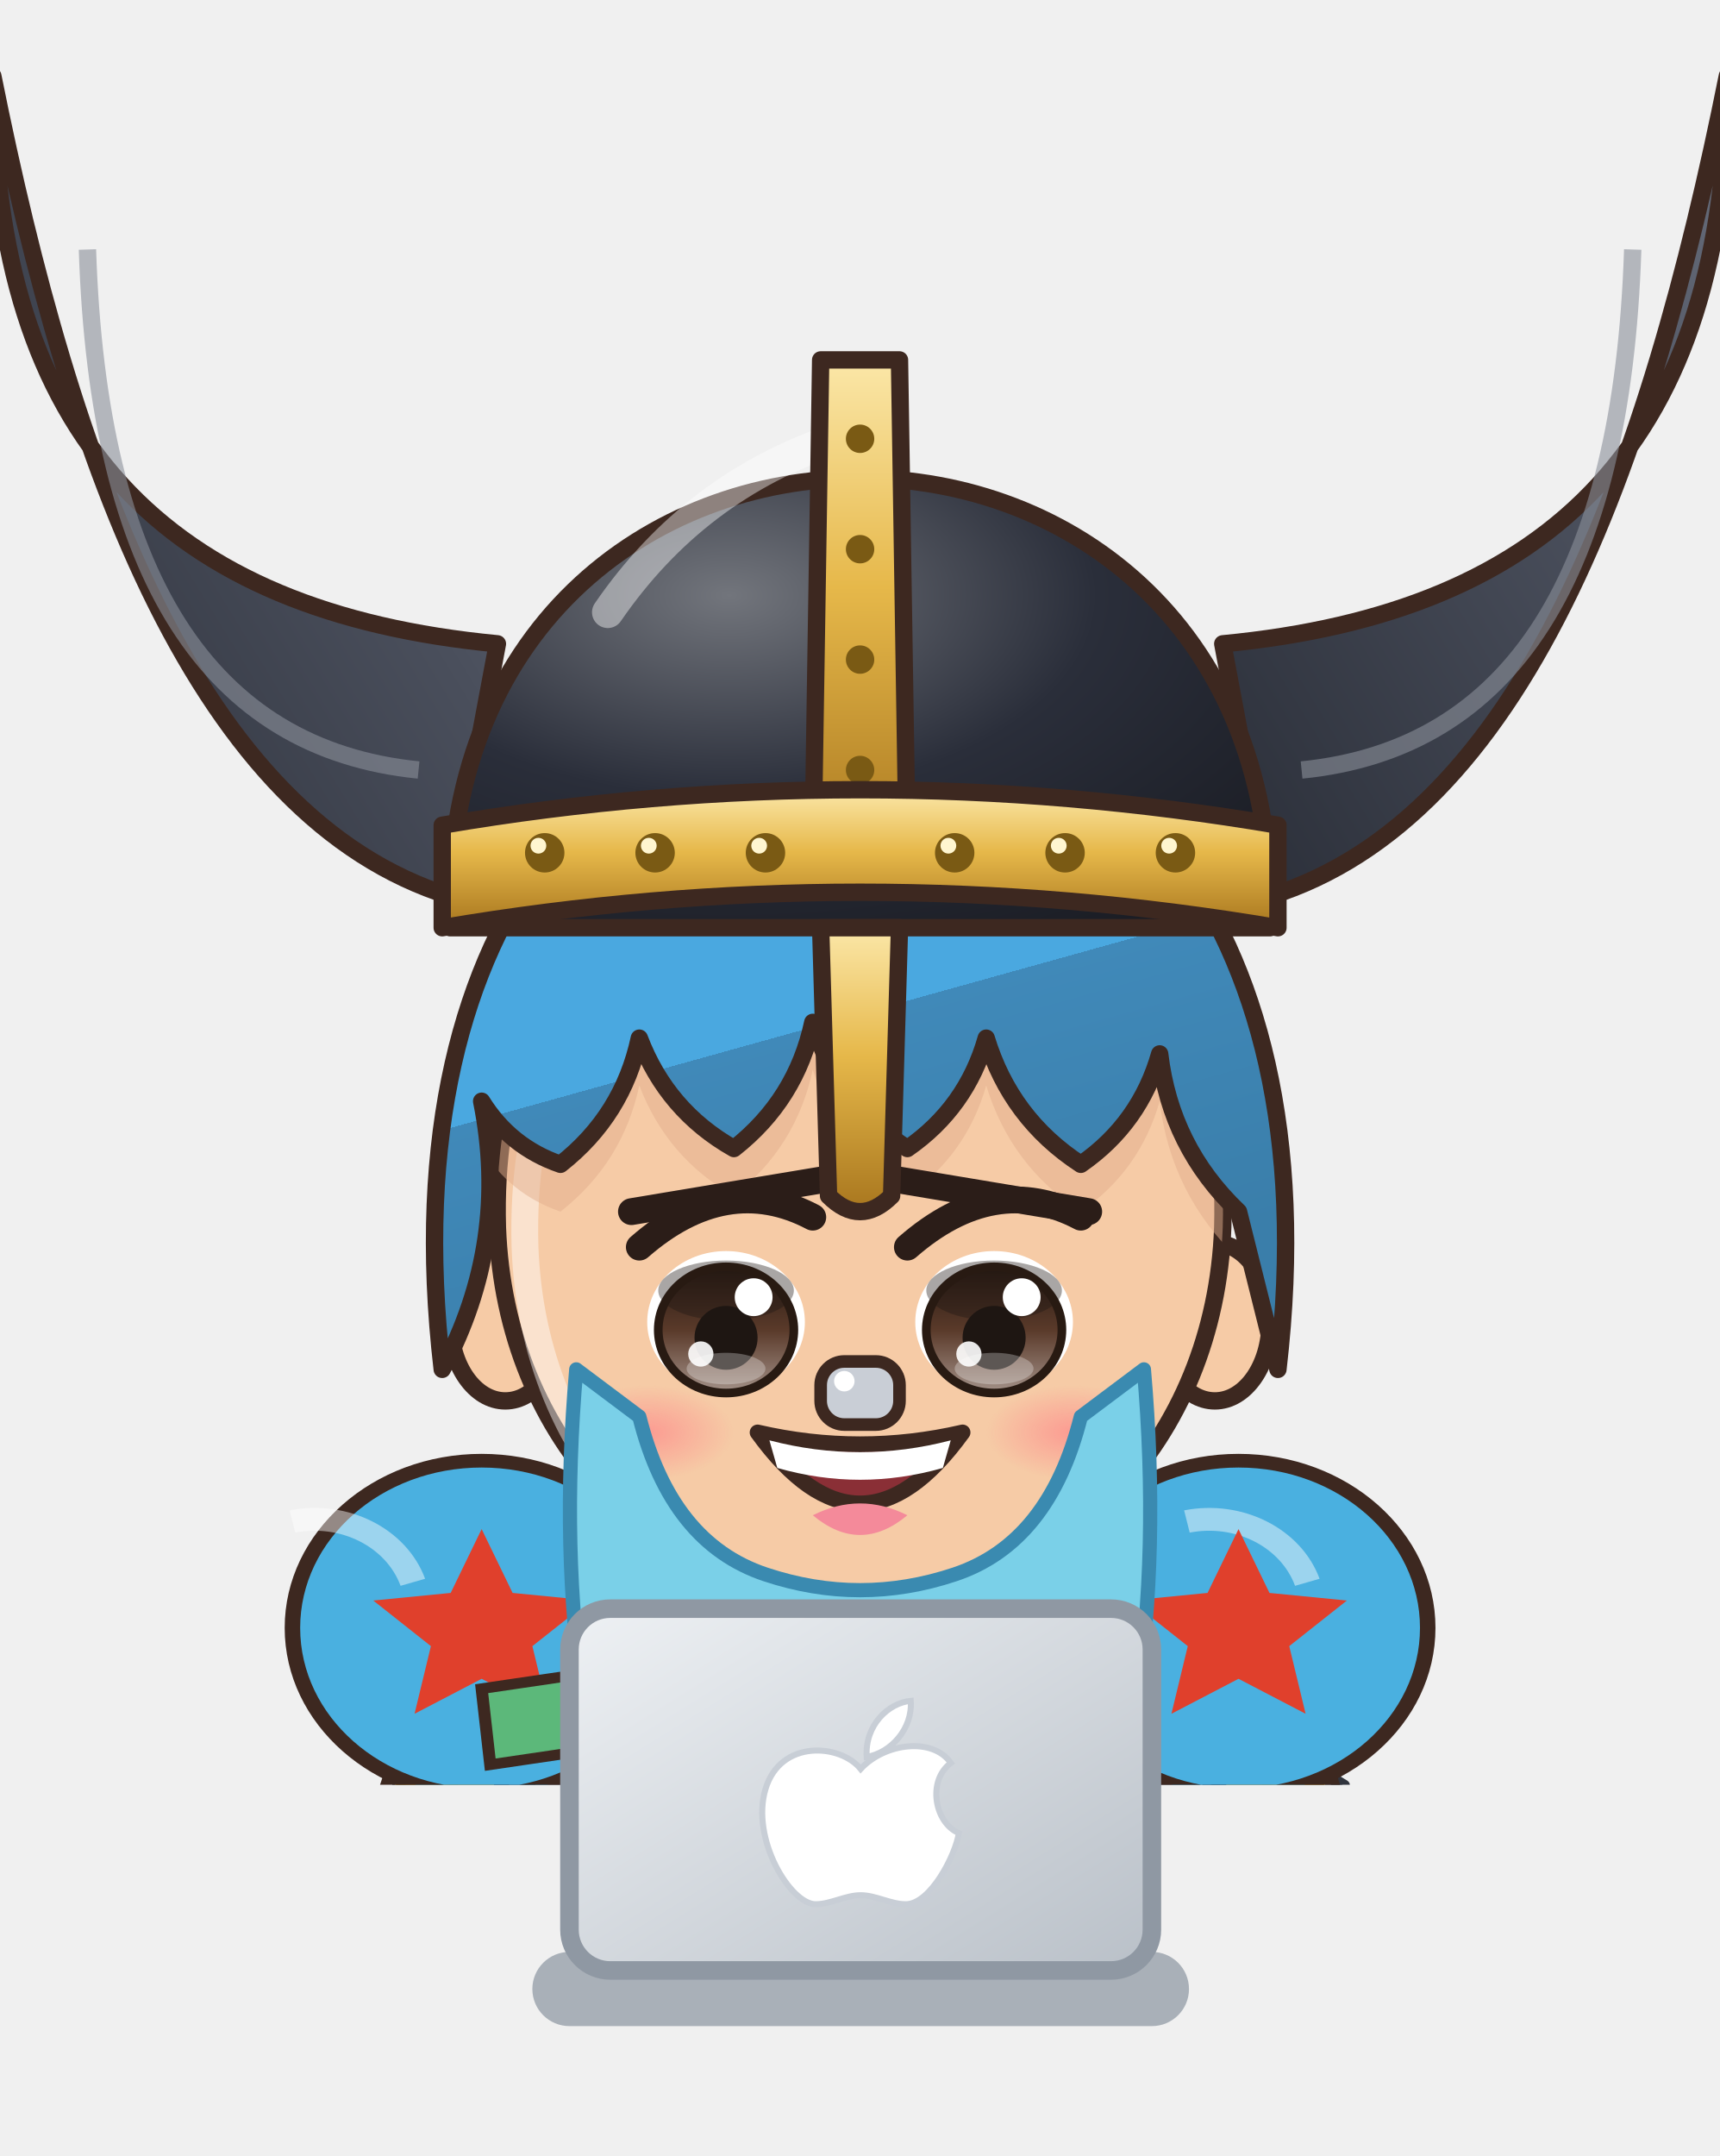
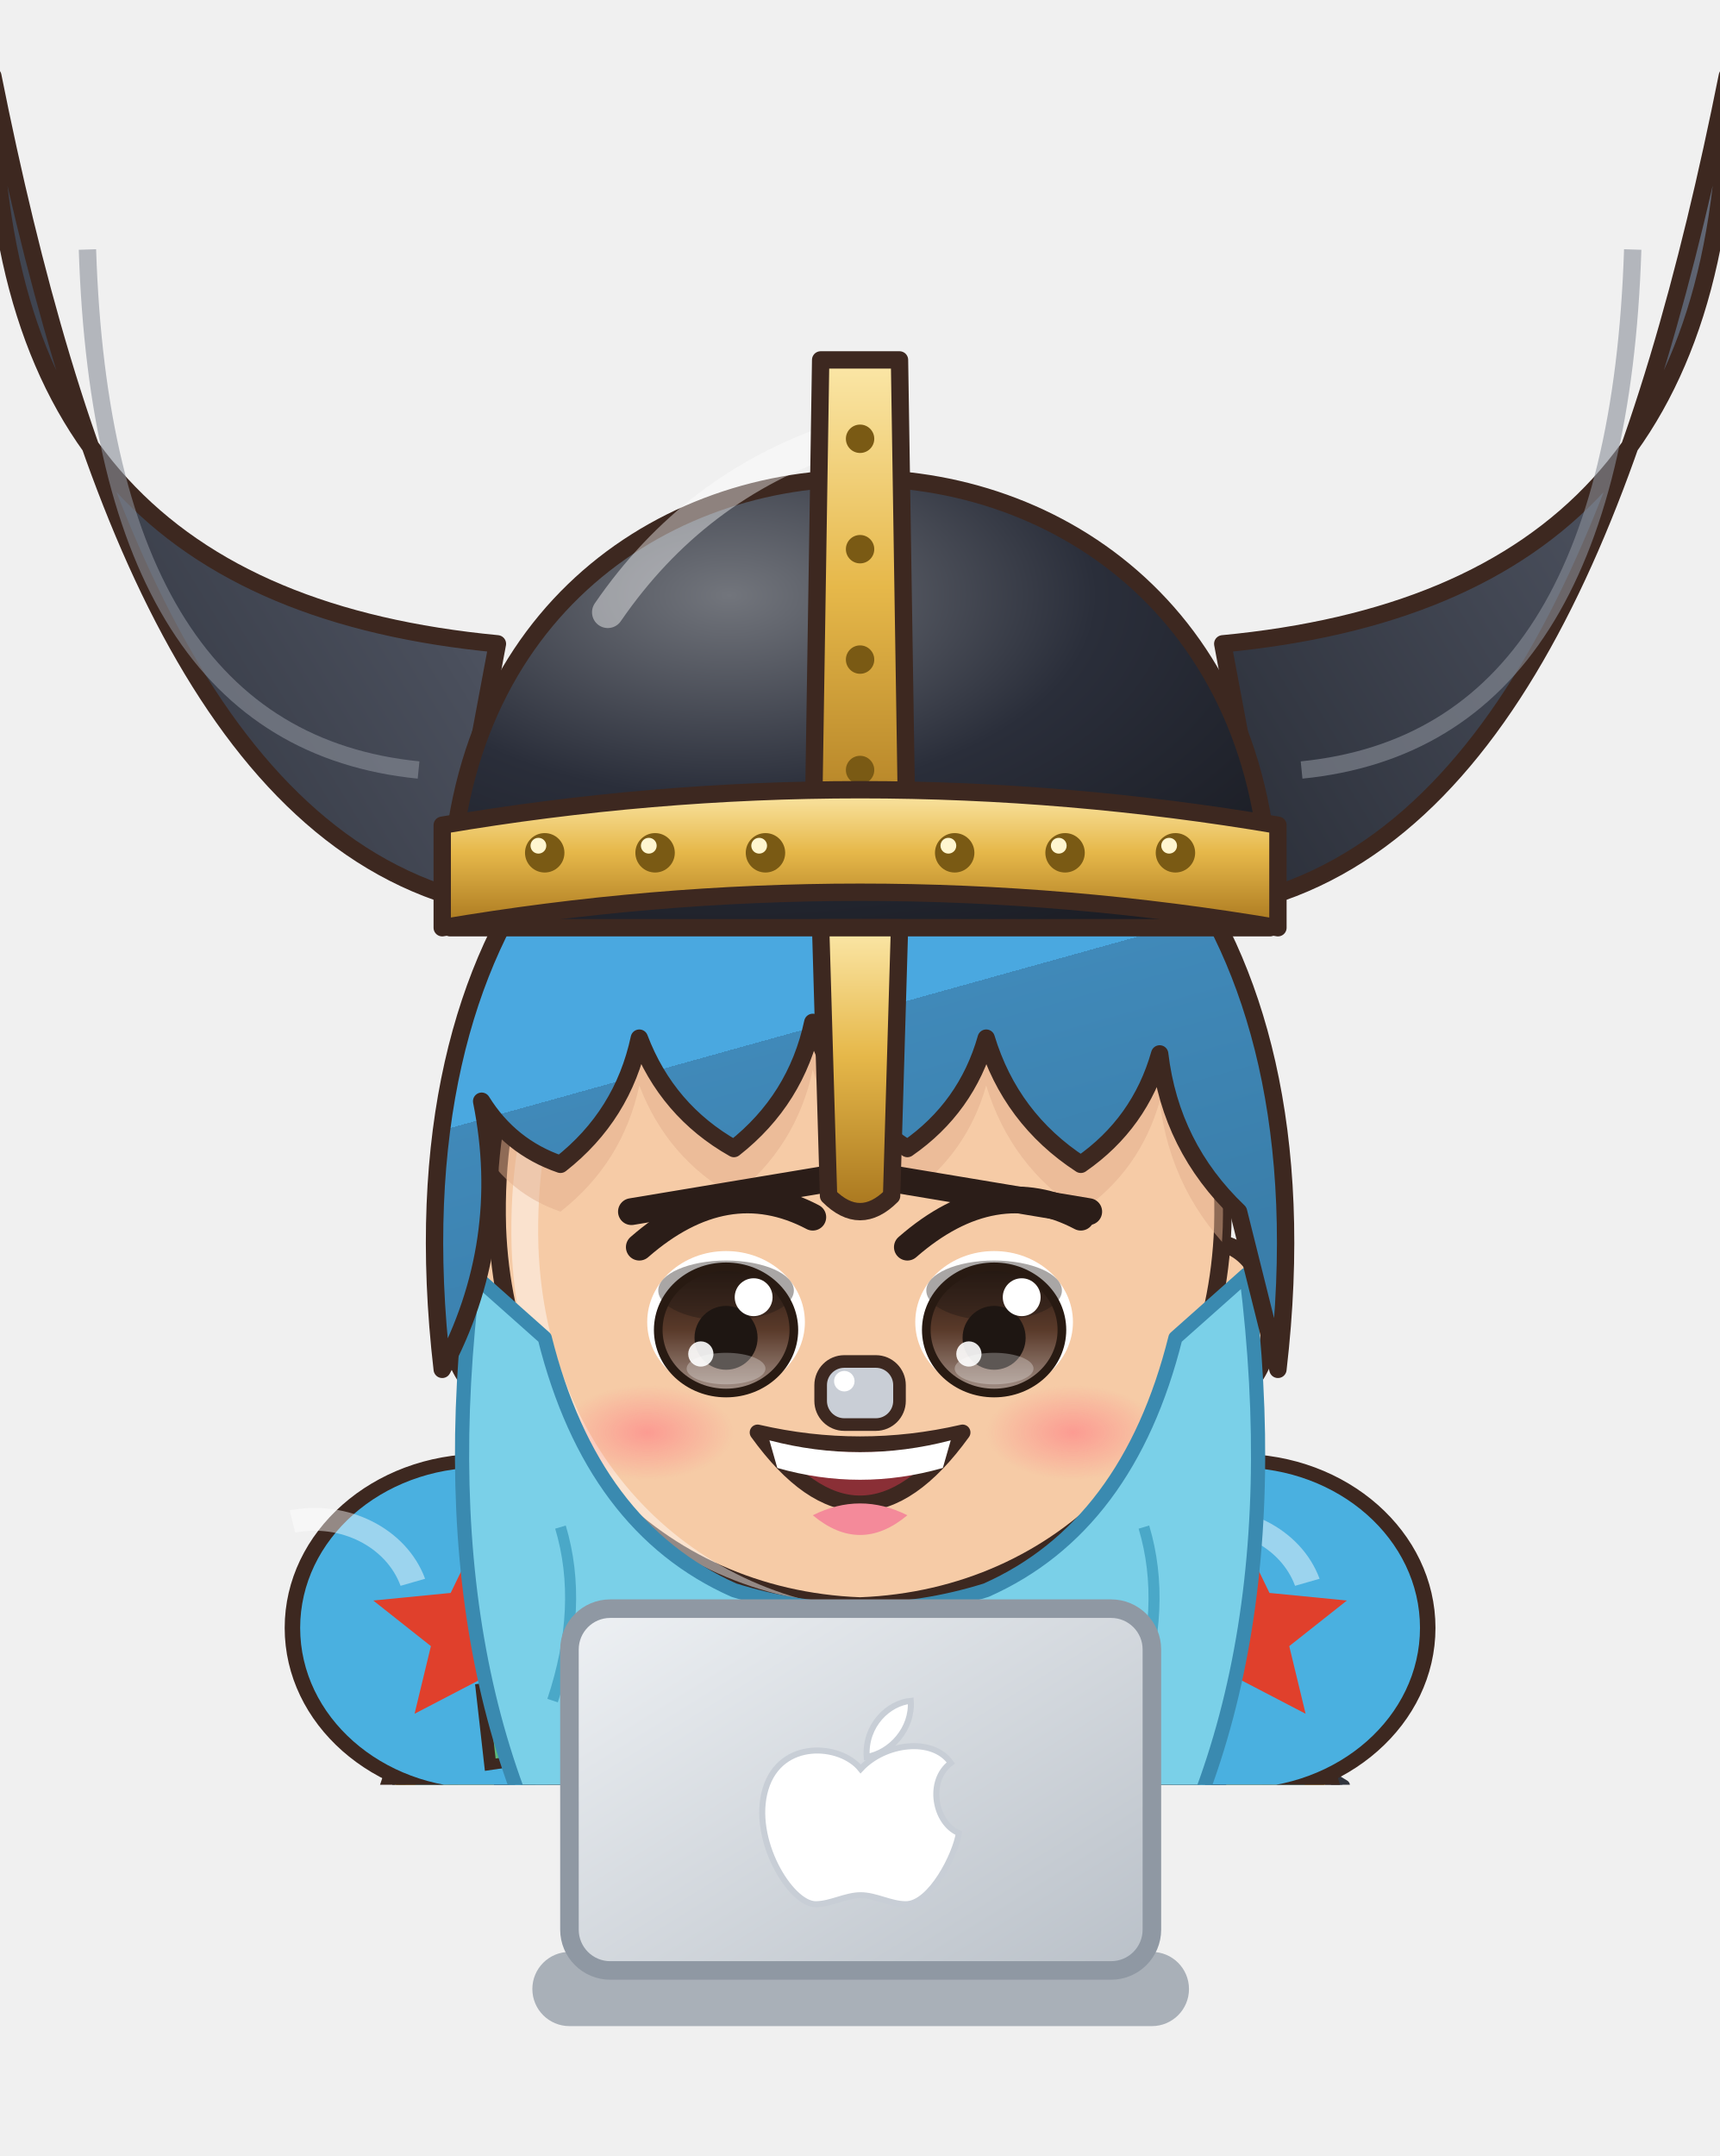
<svg xmlns="http://www.w3.org/2000/svg" viewBox="575.2 177.8 92.7 116.2" width="92.7" height="116.2">
  <svg x="575.2" y="177.8" viewBox="-120 -180 240 248.94" width="92.736" height="96.192">
    <defs>
      <linearGradient id="hair89" x1="0" y1="0" x2=".35" y2="1">
        <stop offset="0" stop-color="#66b5e4" />
        <stop offset=".16" stop-color="#66b5e4" />
        <stop offset=".16" stop-color="#4aa8e0" />
        <stop offset=".58" stop-color="#4aa8e0" />
        <stop offset=".58" stop-color="#4089b9" />
        <stop offset="1" stop-color="#3a7eaa" />
      </linearGradient>
      <radialGradient id="skin89" cx=".4" cy=".32" r=".85">
        <stop offset="0" stop-color="#f6cba6" />
        <stop offset=".84" stop-color="#f6cba6" />
        <stop offset=".84" stop-color="#eaba96" />
        <stop offset="1" stop-color="#eaba96" />
      </radialGradient>
      <linearGradient id="cloth89" x1="0" y1="0" x2=".45" y2="1">
        <stop offset="0" stop-color="#f7d3b4" />
        <stop offset=".16" stop-color="#f7d3b4" />
        <stop offset=".16" stop-color="#f6cba6" />
        <stop offset=".6" stop-color="#f6cba6" />
        <stop offset=".6" stop-color="#cea98d" />
        <stop offset="1" stop-color="#bd9b81" />
      </linearGradient>
      <linearGradient id="iris89" x1="0" y1="0" x2="0" y2="1">
        <stop offset="0" stop-color="#281a12" />
        <stop offset=".5" stop-color="#5a3a2a" />
        <stop offset="1" stop-color="#a49289" />
      </linearGradient>
      <linearGradient id="gold89" x1="0" y1="0" x2="1" y2="1">
        <stop offset="0" stop-color="#f6d27a" />
        <stop offset=".55" stop-color="#d9a63a" />
        <stop offset="1" stop-color="#a8761e" />
      </linearGradient>
      <linearGradient id="steel89" x1="0" y1="0" x2="1" y2="1">
        <stop offset="0" stop-color="#e4e8ee" />
        <stop offset=".5" stop-color="#9aa3ad" />
        <stop offset="1" stop-color="#5a606a" />
      </linearGradient>
      <linearGradient id="beard89" x1="0" y1="0" x2="0" y2="1">
        <stop offset="0" stop-color="#e6e6ea" />
        <stop offset="1" stop-color="#b8b8c2" />
      </linearGradient>
      <radialGradient id="hawkiris89" cx=".45" cy=".4" r=".7">
        <stop offset="0" stop-color="#ffe27a" />
        <stop offset=".6" stop-color="#e8a52a" />
        <stop offset="1" stop-color="#9a5a12" />
      </radialGradient>
      <linearGradient id="straw89" x1="0" y1="0" x2=".3" y2="1">
        <stop offset="0" stop-color="#ffe7aa" />
        <stop offset=".16" stop-color="#ffe7aa" />
        <stop offset=".16" stop-color="#ffe39a" />
        <stop offset=".58" stop-color="#ffe39a" />
        <stop offset=".58" stop-color="#e9b456" />
        <stop offset="1" stop-color="#d6a54f" />
      </linearGradient>
      <radialGradient id="blush89">
        <stop offset="0" stop-color="#ff7f86" stop-opacity=".9" />
        <stop offset="1" stop-color="#ff7f86" stop-opacity="0" />
      </radialGradient>
      <clipPath id="face89">
        <path d="M -46,-4 C -47,-38 -25,-55 0,-55 C 25,-55 47,-38 46,-4 C 45,23 26,43 0,44 C -26,43 -45,23 -46,-4 Z" />
      </clipPath>
      <clipPath id="torso89">
        <path d="M -30,50 C -34,68 -28,94 -26,124 L 26,124 C 28,94 34,68 30,50 C 18,40 -18,40 -30,50 Z" />
      </clipPath>
    </defs>
    <ellipse cx="0" cy="208" rx="42" ry="7" fill="#000000" opacity=".16" />
    <g transform="translate(0,44.0) scale(1.100,1.100) translate(0,-44)" />
    <g transform="translate(0,205) scale(1.2,1.06) translate(0,-205)">
      <defs>
        <linearGradient id="cp89" x1="0" y1="0" x2="1" y2="0">
          <stop offset="0" stop-color="#282c36" />
          <stop offset=".3" stop-color="#3a3f4e" />
          <stop offset=".5" stop-color="#5d616d" />
          <stop offset=".7" stop-color="#3a3f4e" />
          <stop offset="1" stop-color="#282c36" />
        </linearGradient>
      </defs>
      <path d="M -22,44 C -48.0,54 -60,100 -62,188 L 62,188 C 60,100 48.0,54 22,44 Z" fill="url(#cp89)" stroke="#3d2820" stroke-width="2" stroke-linejoin="round" />
      <path d="M -22,46 C -34,60 -38,110 -36,182 L 36,182 C 38,110 34,60 22,46 Z" fill="#232730" opacity=".55" />
      <path d="M -33.0,184 Q -29.0,124.0 -24,58" stroke="#282c36" stroke-width="1.6" fill="none" opacity=".45" />
      <path d="M -51.0,184 Q -47.0,124.0 -24,58" stroke="#282c36" stroke-width="1.6" fill="none" opacity=".45" />
      <path d="M 33.0,184 Q 29.0,124.0 24,58" stroke="#282c36" stroke-width="1.6" fill="none" opacity=".45" />
      <path d="M 51.0,184 Q 47.0,124.0 24,58" stroke="#282c36" stroke-width="1.6" fill="none" opacity=".45" />
      <path d="M -17.6,40.4 L -30.3,39.0 L -31.4,45.0 L -38.0,44.7 L -38.5,51.5 L -44.8,51.6 L -47.1,60.4 L -51.9,63.7 L -49.5,69.2 L -54.6,72.4 L -53.4,77.6 L -58.5,80.8 L -55.4,86.6 L -59.9,89.9 L -57.9,95.3 L -63.4,98.4 L -61.3,103.9 L -66.0,109.4 L -63.4,113.9 L -67.5,118.0 L -62.9,122.7 L -67.1,126.8 L -64.5,131.4 L -67.4,135.5 L -64.2,140.1 L -69.3,144.2 L -65.9,148.8 L -69.4,152.9 L -66.3,157.5 L -69.2,161.6 L -66.9,166.2 L -69.8,170.4 L -66.9,174.9 L -72.2,178.9 L -62.7,189.5 L -58.8,192.7 L -54.3,191.0 L -50.6,195.5 L -45.8,191.5 L -42.2,196.9 L -37.4,192.9 L -33.8,198.0 L -28.9,193.7 L -24.0,199.2 L -19.6,194.3 L -15.3,198.5 L -10.9,195.3 L -6.5,198.9 L -2.2,194.1 L 2.2,199.2 L 6.5,194.9 L 10.9,197.7 L 15.3,194.1 L 19.6,199.7 L 24.7,194.4 L 29.4,197.0 L 33.1,193.1 L 38.0,197.3 L 41.6,192.2 L 46.3,195.5 L 50.0,190.6 L 54.9,195.6 L 58.5,190.1 L 70.4,183.4 L 67.5,179.3 L 71.7,174.6 L 67.0,170.5 L 69.7,166.0 L 66.4,161.8 L 68.7,157.3 L 65.4,153.2 L 68.3,148.6 L 64.4,144.5 L 69.1,139.8 L 64.1,135.8 L 68.5,131.1 L 64.3,127.0 L 66.4,122.5 L 63.0,118.3 L 67.9,113.6 L 62.3,108.3 L 64.6,102.8 L 59.1,99.8 L 61.5,94.2 L 56.7,90.9 L 58.0,85.7 L 53.9,82.2 L 56.2,76.7 L 51.4,73.4 L 53.2,68.1 L 48.9,64.6 L 47.6,55.7 L 42.0,54.8 L 40.7,49.0 L 34.7,48.5 L 33.6,42.5 L 27.3,42.3 L 17.6,40.4 L 20.7,49.7 L 21.8,55.7 L 27.9,56.1 L 29.8,61.3 L 35.0,62.6 L 36.5,68.2 L 38.6,67.9 L 36.8,73.2 L 41.1,76.7 L 40.6,81.6 L 44.0,85.3 L 42.9,90.5 L 46.5,94.1 L 45.8,99.1 L 49.0,102.9 L 48.0,108.0 L 51.8,111.6 L 48.9,114.9 L 52.6,119.0 L 49.1,123.7 L 52.7,127.8 L 50.9,132.3 L 53.0,136.5 L 51.2,141.0 L 53.7,145.2 L 50.8,149.8 L 54.6,153.9 L 52.5,158.4 L 55.5,162.6 L 53.4,167.1 L 55.8,171.3 L 53.9,175.8 L 56.1,180.0 L 53.2,184.6 L 57.1,179.0 L 52.4,176.3 L 48.7,180.7 L 44.1,178.4 L 40.1,181.1 L 35.7,180.1 L 31.7,182.3 L 27.1,180.0 L 23.3,183.4 L 19.6,181.2 L 15.3,184.0 L 10.9,180.7 L 6.5,183.8 L 2.2,181.4 L -2.2,184.0 L -6.5,181.0 L -10.9,183.1 L -15.3,180.8 L -19.6,183.4 L -24.0,181.2 L -27.5,182.6 L -31.3,179.1 L -36.0,182.1 L -39.9,178.9 L -44.4,180.8 L -48.3,178.0 L -52.8,179.5 L -56.7,176.2 L -61.3,178.9 L -52.9,180.2 L -56.4,175.6 L -52.4,171.5 L -55.9,166.9 L -52.4,162.8 L -55.0,158.2 L -52.6,154.0 L -54.7,149.5 L -51.6,145.3 L -54.0,140.8 L -51.5,136.6 L -52.7,132.2 L -50.6,127.9 L -52.6,123.4 L -50.3,119.2 L -51.8,114.7 L -49.3,110.5 L -50.2,107.3 L -45.8,103.9 L -47.8,98.5 L -43.4,95.1 L -44.6,89.9 L -41.5,86.1 L -41.8,81.2 L -38.3,77.5 L -39.6,72.3 L -36.4,68.6 L -37.0,63.6 L -32.6,65.3 L -31.0,59.8 L -26.3,57.9 L -24.1,53.1 L -18.7,51.9 Z" fill="#494e5c" stroke="#31353e" stroke-width="1.5" stroke-linejoin="round" />
      <path d="M -21.1,46.3 q -3.5,-0.9 -5.6,-0.3" stroke="#31353e" stroke-width="1.1" fill="none" opacity=".55" />
      <path d="M -26.2,43.5 l -3.0,2.7" stroke="#888b95" stroke-width="1.6" stroke-linecap="round" opacity=".7" />
      <path d="M -33.5,54.1 q -3.5,-0.9 -5.6,-0.3" stroke="#31353e" stroke-width="1.1" fill="none" opacity=".55" />
      <path d="M -41.8,64.8 q -3.5,1.0 -5.0,2.6" stroke="#31353e" stroke-width="1.1" fill="none" opacity=".55" />
      <path d="M -46.5,65.4 l -1.2,3.8" stroke="#888b95" stroke-width="1.6" stroke-linecap="round" opacity=".7" />
      <path d="M -48.1,77.2 q -3.5,1.0 -5.0,2.6" stroke="#31353e" stroke-width="1.1" fill="none" opacity=".55" />
      <path d="M -52.3,90.2 q -3.5,1.0 -5.0,2.6" stroke="#31353e" stroke-width="1.1" fill="none" opacity=".55" />
      <path d="M -54.7,91.6 l -1.2,3.8" stroke="#888b95" stroke-width="1.6" stroke-linecap="round" opacity=".7" />
      <path d="M -55.9,103.4 q -3.5,1.0 -5.0,2.6" stroke="#31353e" stroke-width="1.1" fill="none" opacity=".55" />
      <path d="M -57.3,116.7 q -3.1,1.8 -4.3,3.7" stroke="#31353e" stroke-width="1.1" fill="none" opacity=".55" />
      <path d="M -60.9,118.5 l -0.3,4.0" stroke="#888b95" stroke-width="1.6" stroke-linecap="round" opacity=".7" />
      <path d="M -60.5,129.6 q -3.1,1.8 -4.3,3.7" stroke="#31353e" stroke-width="1.1" fill="none" opacity=".55" />
      <path d="M -62.2,142.6 q -3.1,1.8 -4.3,3.7" stroke="#31353e" stroke-width="1.1" fill="none" opacity=".55" />
      <path d="M -62.6,144.6 l -0.3,4.0" stroke="#888b95" stroke-width="1.6" stroke-linecap="round" opacity=".7" />
      <path d="M -57.8,156.0 q -3.1,1.8 -4.3,3.7" stroke="#31353e" stroke-width="1.1" fill="none" opacity=".55" />
      <path d="M -60.3,169.0 q -3.1,1.8 -4.3,3.7" stroke="#31353e" stroke-width="1.1" fill="none" opacity=".55" />
      <path d="M -64.4,170.7 l -0.3,4.0" stroke="#888b95" stroke-width="1.6" stroke-linecap="round" opacity=".7" />
      <path d="M -64.3,186.0 q 1.6,3.2 3.4,4.5" stroke="#31353e" stroke-width="1.1" fill="none" opacity=".55" />
      <path d="M -51.4,186.3 q 1.6,3.2 3.4,4.5" stroke="#31353e" stroke-width="1.1" fill="none" opacity=".55" />
      <path d="M -49.8,188.9 l 4.0,0.5" stroke="#888b95" stroke-width="1.6" stroke-linecap="round" opacity=".7" />
      <path d="M -38.6,186.5 q 1.6,3.2 3.4,4.5" stroke="#31353e" stroke-width="1.1" fill="none" opacity=".55" />
      <path d="M -26.0,190.3 q 2.0,3.0 4.0,4.0" stroke="#31353e" stroke-width="1.1" fill="none" opacity=".55" />
      <path d="M -24.0,192.3 l 4.0,0.0" stroke="#888b95" stroke-width="1.6" stroke-linecap="round" opacity=".7" />
      <path d="M -12.9,187.6 q 2.0,3.0 4.0,4.0" stroke="#31353e" stroke-width="1.1" fill="none" opacity=".55" />
      <path d="M 0.2,191.2 q 2.0,3.0 4.0,4.0" stroke="#31353e" stroke-width="1.1" fill="none" opacity=".55" />
      <path d="M 2.2,192.3 l 4.0,0.0" stroke="#888b95" stroke-width="1.6" stroke-linecap="round" opacity=".7" />
      <path d="M 13.3,186.4 q 2.0,3.0 4.0,4.0" stroke="#31353e" stroke-width="1.1" fill="none" opacity=".55" />
      <path d="M 25.9,186.3 q 2.4,2.7 4.5,3.4" stroke="#31353e" stroke-width="1.1" fill="none" opacity=".55" />
      <path d="M 28.7,191.7 l 4.0,-0.5" stroke="#888b95" stroke-width="1.6" stroke-linecap="round" opacity=".7" />
      <path d="M 39.1,188.8 q 2.4,2.7 4.5,3.4" stroke="#31353e" stroke-width="1.1" fill="none" opacity=".55" />
      <path d="M 51.5,184.9 q 2.4,2.7 4.5,3.4" stroke="#31353e" stroke-width="1.1" fill="none" opacity=".55" />
      <path d="M 54.0,188.4 l 4.0,-0.5" stroke="#888b95" stroke-width="1.6" stroke-linecap="round" opacity=".7" />
      <path d="M 63.6,181.5 q 2.9,-2.2 3.7,-4.3" stroke="#31353e" stroke-width="1.1" fill="none" opacity=".55" />
      <path d="M 63.5,168.4 q 2.9,-2.2 3.7,-4.3" stroke="#31353e" stroke-width="1.1" fill="none" opacity=".55" />
      <path d="M 64.1,166.4 l -0.3,-4.0" stroke="#888b95" stroke-width="1.6" stroke-linecap="round" opacity=".7" />
      <path d="M 61.6,155.4 q 2.9,-2.2 3.7,-4.3" stroke="#31353e" stroke-width="1.1" fill="none" opacity=".55" />
      <path d="M 60.1,142.4 q 2.9,-2.2 3.7,-4.3" stroke="#31353e" stroke-width="1.1" fill="none" opacity=".55" />
      <path d="M 62.4,140.2 l -0.3,-4.0" stroke="#888b95" stroke-width="1.6" stroke-linecap="round" opacity=".7" />
      <path d="M 57.0,129.5 q 2.9,-2.2 3.7,-4.3" stroke="#31353e" stroke-width="1.1" fill="none" opacity=".55" />
      <path d="M 57.5,116.3 q 2.9,-2.2 3.7,-4.3" stroke="#31353e" stroke-width="1.1" fill="none" opacity=".55" />
      <path d="M 60.6,114.1 l -0.3,-4.0" stroke="#888b95" stroke-width="1.6" stroke-linecap="round" opacity=".7" />
      <path d="M 53.3,103.7 q 2.3,-2.8 2.6,-5.0" stroke="#31353e" stroke-width="1.1" fill="none" opacity=".55" />
      <path d="M 52.7,89.5 q 2.3,-2.8 2.6,-5.0" stroke="#31353e" stroke-width="1.1" fill="none" opacity=".55" />
      <path d="M 53.3,87.2 l -1.2,-3.8" stroke="#888b95" stroke-width="1.6" stroke-linecap="round" opacity=".7" />
      <path d="M 49.6,76.1 q 2.3,-2.8 2.6,-5.0" stroke="#31353e" stroke-width="1.1" fill="none" opacity=".55" />
      <path d="M 41.6,65.5 q 0.5,-3.6 -0.3,-5.6" stroke="#31353e" stroke-width="1.1" fill="none" opacity=".55" />
      <path d="M 44.2,59.5 l -3.0,-2.7" stroke="#888b95" stroke-width="1.6" stroke-linecap="round" opacity=".7" />
      <path d="M 32.8,53.6 q 0.5,-3.6 -0.3,-5.6" stroke="#31353e" stroke-width="1.1" fill="none" opacity=".55" />
      <path d="M -23.5,118 Q -24.5,160.0 -20.5,202 L -5.5,202 Q -1.5,160.0 -2.5,118 Z" fill="#8a8f9a" stroke="#3d2820" stroke-width="2.2" stroke-linejoin="round" />
      <path d="M -22,176 Q -24,188.0 -22,200 L -4,200 Q -2,188.0 -4,176 Z" fill="#c03a4a" stroke="#3d2820" stroke-width="2.2" stroke-linejoin="round" />
      <path d="M -18,180 L -18,196" stroke="#ffffff" stroke-width="2" opacity=".18" />
      <ellipse cx="-13" cy="205" rx="14" ry="7" fill="#c03a4a" stroke="#3d2820" stroke-width="2.2" stroke-linejoin="round" />
      <ellipse cx="-17" cy="202.5" rx="5" ry="2" fill="#ffffff" opacity=".3" />
      <path d="M 2.5,118 Q 1.5,160.0 5.5,202 L 20.5,202 Q 24.5,160.0 23.5,118 Z" fill="#8a8f9a" stroke="#3d2820" stroke-width="2.2" stroke-linejoin="round" />
      <path d="M 4,176 Q 2,188.0 4,200 L 22,200 Q 24,188.0 22,176 Z" fill="#c03a4a" stroke="#3d2820" stroke-width="2.2" stroke-linejoin="round" />
      <path d="M 8,180 L 8,196" stroke="#ffffff" stroke-width="2" opacity=".18" />
      <ellipse cx="13" cy="205" rx="14" ry="7" fill="#c03a4a" stroke="#3d2820" stroke-width="2.2" stroke-linejoin="round" />
      <ellipse cx="9" cy="202.5" rx="5" ry="2" fill="#ffffff" opacity=".3" />
      <path d="M -30,50 C -34,68 -28,94 -26,124 L 26,124 C 28,94 34,68 30,50 C 18,40 -18,40 -30,50 Z" fill="url(#skin89)" stroke="#3d2820" stroke-width="2.2" stroke-linejoin="round" />
      <path d="M -8,72 Q -6,82 -8,92 M 8,72 Q 6,82 8,92" stroke="#be9a7d" stroke-width="1.6" fill="none" />
      <g clip-path="url(#torso89)">
        <path d="M -30,50 C -34,68 -28,94 -26,124 L 26,124 C 28,94 34,68 30,50 C 18,40 -18,40 -30,50 Z" transform="translate(4,3)" fill="none" stroke="#ffffff" stroke-width="5" opacity=".3" />
        <path d="M -30,50 C -34,68 -28,94 -26,124 L 26,124 C 28,94 34,68 30,50 C 18,40 -18,40 -30,50 Z" transform="translate(-6,-2)" fill="none" stroke="#000000" stroke-width="9" opacity=".13" />
      </g>
      <path d="M -22,60 Q -12,70 -2,64 M 2,64 Q 12,70 22,60" stroke="#be9a7d" stroke-width="1.6" fill="none" stroke-linecap="round" />
      <path d="M 0,70 L 0,98 M -8,78 Q -4,80 -1,78 M 1,78 Q 4,80 8,78 M -8,88 Q -4,90 -1,88 M 1,88 Q 4,90 8,88" stroke="#be9a7d" stroke-width="1.2" fill="none" opacity=".75" />
      <path d="M -14,44 L -30,48 L -32,124 L -18,124 Q -20,80 -14,44 Z" fill="#3a3f4e" stroke="#3d2820" stroke-width="1.8" stroke-linejoin="round" />
      <path d="M 14,44 L 30,48 L 32,124 L 18,124 Q 20,80 14,44 Z" fill="#3a3f4e" stroke="#3d2820" stroke-width="1.8" stroke-linejoin="round" />
      <path d="M -6,60 L 6,62 M -5,74 L 5,76 M 0,56 L 0,96" stroke="#b07a5a" stroke-width="1.3" fill="none" />
      <path d="M -28,108 L 28,108 L 33,140 L 33.0,140.0 L 25.7,140.0 L 18.3,140.0 L 11.0,140.0 L 3.7,140.0 L -3.7,140.0 L -11.0,140.0 L -18.3,140.0 L -25.7,140.0 L -33.0,140.0 Z" fill="#d9c08a" stroke="#3d2820" stroke-width="1.8" stroke-linejoin="round" />
      <path d="M -29,114 q 5,7 10,0" stroke="#a29067" stroke-width="1.3" fill="none" />
      <path d="M -19,114 q 5,7 10,0" stroke="#a29067" stroke-width="1.3" fill="none" />
      <path d="M -9,114 q 5,7 10,0" stroke="#a29067" stroke-width="1.3" fill="none" />
      <path d="M 1,114 q 5,7 10,0" stroke="#a29067" stroke-width="1.3" fill="none" />
      <path d="M 11,114 q 5,7 10,0" stroke="#a29067" stroke-width="1.3" fill="none" />
      <path d="M 21,114 q 5,7 10,0" stroke="#a29067" stroke-width="1.3" fill="none" />
      <path d="M -24,122 q 5,7 10,0" stroke="#a29067" stroke-width="1.3" fill="none" />
      <path d="M -14,122 q 5,7 10,0" stroke="#a29067" stroke-width="1.3" fill="none" />
      <path d="M -4,122 q 5,7 10,0" stroke="#a29067" stroke-width="1.3" fill="none" />
      <path d="M 6,122 q 5,7 10,0" stroke="#a29067" stroke-width="1.3" fill="none" />
      <path d="M 16,122 q 5,7 10,0" stroke="#a29067" stroke-width="1.3" fill="none" />
      <path d="M -29,130 q 5,7 10,0" stroke="#a29067" stroke-width="1.3" fill="none" />
      <path d="M -19,130 q 5,7 10,0" stroke="#a29067" stroke-width="1.3" fill="none" />
      <path d="M -9,130 q 5,7 10,0" stroke="#a29067" stroke-width="1.3" fill="none" />
      <path d="M 1,130 q 5,7 10,0" stroke="#a29067" stroke-width="1.3" fill="none" />
      <path d="M 11,130 q 5,7 10,0" stroke="#a29067" stroke-width="1.3" fill="none" />
      <path d="M 21,130 q 5,7 10,0" stroke="#a29067" stroke-width="1.3" fill="none" />
      <path d="M -27,48 L 24,104" stroke="#3d2820" stroke-width="12" stroke-linecap="round" />
      <path d="M -27,48 L 24,104" stroke="#c03a4a" stroke-width="9" stroke-linecap="round" />
      <rect x="-11" y="62" width="10" height="10" rx="1.5" fill="none" stroke="#e6c25a" stroke-width="2.2" transform="rotate(48 -6 67)" />
      <rect x="-29" y="103" width="58" height="10" fill="#2a2a30" stroke="#3d2820" stroke-width="1.8" />
      <circle cx="-22" cy="108" r="3.6" fill="#8a8f9a" />
      <circle cx="-14" cy="108" r="3.6" fill="#8a8f9a" />
      <circle cx="14" cy="108" r="3.6" fill="#8a8f9a" />
      <circle cx="22" cy="108" r="3.6" fill="#8a8f9a" />
      <circle cx="0" cy="108" r="9" fill="#f6f4ee" stroke="#3d2820" stroke-width="1.8" />
      <circle cx="-3" cy="106.5" r="2" fill="#3d2820" />
      <circle cx="3" cy="106.5" r="2" fill="#3d2820" />
      <path d="M -49.8,41.6 L -44.4,56.0 L -38.0,55.2 L -33.7,61.8 L -27.6,60.1 L -22.5,65.3 L -16.7,62.8 L -11.3,68.5 L -5.9,65.0 L 1.2,67.8 L 5.8,64.2 L 12.6,67.9 L 16.7,62.7 L 23.6,64.6 L 27.5,59.8 L 34.2,60.1 L 38.0,55.1 L 44.7,56.7 L 49.8,41.6 L 35.3,35.8 L 31.8,41.2 L 25.9,41.3 L 22.6,44.9 L 16.7,43.9 L 13.3,47.5 L 7.9,46.4 L 4.2,48.6 L -1.1,46.8 L -4.2,48.9 L -8.8,45.1 L -13.2,46.9 L -17.7,43.7 L -22.5,44.7 L -26.9,41.2 L -31.7,40.9 L -35.6,36.3 Z" fill="#4a4e5e" stroke="#32353f" stroke-width="1.5" stroke-linejoin="round" />
      <path d="M -41.1,43.7 q 0.6,3.6 2.0,5.3" stroke="#32353f" stroke-width="1.1" fill="none" opacity=".55" />
      <path d="M -41.8,50.3 l 3.7,1.6" stroke="#898b96" stroke-width="1.6" stroke-linecap="round" opacity=".7" />
      <path d="M -26.7,51.1 q 1.0,3.5 2.5,5.1" stroke="#32353f" stroke-width="1.1" fill="none" opacity=".55" />
      <path d="M -11.6,52.6 q 1.7,3.2 3.6,4.4" stroke="#32353f" stroke-width="1.1" fill="none" opacity=".55" />
      <path d="M -10.5,60.6 l 4.0,0.4" stroke="#898b96" stroke-width="1.6" stroke-linecap="round" opacity=".7" />
      <path d="M 2.6,52.7 q 2.3,2.8 4.4,3.6" stroke="#32353f" stroke-width="1.1" fill="none" opacity=".55" />
      <path d="M 18.0,54.1 q 2.8,2.2 5.1,2.5" stroke="#32353f" stroke-width="1.1" fill="none" opacity=".55" />
      <path d="M 21.4,58.2 l 3.8,-1.3" stroke="#898b96" stroke-width="1.6" stroke-linecap="round" opacity=".7" />
      <path d="M 32.2,47.0 q 3.0,1.9 5.3,2.0" stroke="#32353f" stroke-width="1.1" fill="none" opacity=".55" />
      <path d="M -44,62 L -54,96" stroke="#3d2820" stroke-width="14.4" stroke-linecap="round" />
      <path d="M -44,62 L -54,96" stroke="#e6c25a" stroke-width="11" stroke-linecap="round" />
      <rect x="-75" y="88" width="38" height="56" rx="12" fill="#4ab0e0" stroke="#3d2820" stroke-width="1.8" stroke-linejoin="round" />
      <rect x="-75" y="98" width="38" height="5" fill="#d9b25f" stroke="#3d2820" stroke-width=".8" />
      <rect x="-75" y="114" width="38" height="5" fill="#d9b25f" stroke="#3d2820" stroke-width=".8" />
      <rect x="-75" y="130" width="38" height="5" fill="#d9b25f" stroke="#3d2820" stroke-width=".8" />
      <circle cx="-56" cy="154" r="16" fill="#4ab0e0" stroke="#3d2820" stroke-width="1.8" stroke-linejoin="round" />
      <path d="M -66,148 L -46,148 M -66,155 L -46,155 M -66,162 L -46,162" stroke="#2a7aa8" stroke-width="1.5" />
      <circle cx="-44" cy="56" r="22" fill="#4ab0e0" stroke="#3d2820" stroke-width="1.8" stroke-linejoin="round" />
      <path d="M -52,50 a 12,12 0 0 0 -14,-8" stroke="#ffffff" stroke-width="3" fill="none" opacity=".45" />
      <path d="M -44,43 l 3.6,8.4 l 9,1 l -6.7,6 l 1.9,8.9 l -7.8,-4.6 l -7.8,4.6 l 1.9,-8.9 l -6.7,-6 l 9,-1 Z" fill="#e0402c" />
      <path d="M 44,62 L 54,96" stroke="#3d2820" stroke-width="14.4" stroke-linecap="round" />
      <path d="M 44,62 L 54,96" stroke="#e6c25a" stroke-width="11" stroke-linecap="round" />
      <rect x="37" y="88" width="38" height="56" rx="12" fill="#4ab0e0" stroke="#3d2820" stroke-width="1.8" stroke-linejoin="round" />
      <rect x="37" y="98" width="38" height="5" fill="#d9b25f" stroke="#3d2820" stroke-width=".8" />
      <rect x="37" y="114" width="38" height="5" fill="#d9b25f" stroke="#3d2820" stroke-width=".8" />
      <rect x="37" y="130" width="38" height="5" fill="#d9b25f" stroke="#3d2820" stroke-width=".8" />
      <circle cx="56" cy="154" r="16" fill="#4ab0e0" stroke="#3d2820" stroke-width="1.8" stroke-linejoin="round" />
      <path d="M 46,148 L 66,148 M 46,155 L 66,155 M 46,162 L 66,162" stroke="#2a7aa8" stroke-width="1.5" />
      <circle cx="44" cy="56" r="22" fill="#4ab0e0" stroke="#3d2820" stroke-width="1.8" stroke-linejoin="round" />
      <path d="M 52,50 a 12,12 0 0 0 -14,-8" stroke="#ffffff" stroke-width="3" fill="none" opacity=".45" />
      <path d="M 44,43 l 3.6,8.4 l 9,1 l -6.7,6 l 1.9,8.9 l -7.8,-4.6 l -7.8,4.6 l 1.9,-8.9 l -6.7,-6 l 9,-1 Z" fill="#e0402c" />
      <path d="M -44,64 L -32,62 L -31,72 L -43,74 Z" fill="#5cb87a" stroke="#3d2820" stroke-width="1.4" />
      <path d="M -10,34 L 10,34 L 9,46 Q 0,50 -9,46 Z" fill="#eaba96" />
    </g>
    <g transform="translate(0,44.0) scale(1.100,1.100) translate(0,-44)">
      <ellipse cx="-45" cy="8" rx="7" ry="10" fill="url(#skin89)" stroke="#3d2820" stroke-width="2.2" stroke-linejoin="round" />
      <ellipse cx="45" cy="8" rx="7" ry="10" fill="url(#skin89)" stroke="#3d2820" stroke-width="2.2" stroke-linejoin="round" />
      <path d="M -46,-4 C -47,-38 -25,-55 0,-55 C 25,-55 47,-38 46,-4 C 45,23 26,43 0,44 C -26,43 -45,23 -46,-4 Z" fill="url(#skin89)" stroke="#3d2820" stroke-width="2.2" stroke-linejoin="round" />
      <g clip-path="url(#face89)">
        <path d="M -46,-4 C -47,-38 -25,-55 0,-55 C 25,-55 47,-38 46,-4 C 45,23 26,43 0,44 C -26,43 -45,23 -46,-4 Z" transform="translate(3.5,2.5)" fill="none" stroke="#ffffff" stroke-width="3.4" opacity=".45" />
      </g>
      <g clip-path="url(#face89)">
        <path d="M -53,14 C -60,-46 -28,-72 0,-72 C 28,-72 60,-46 53,14 L 48,-6 Q 39.4,-14.2 38,-26 Q 35.5,-17.2 28,-12 Q 19.1,-17.8 16,-28 Q 13.5,-19.2 6,-14 Q -2.9,-19.8 -6,-30 Q -8.1,-20.2 -16,-14 Q -24.5,-18.8 -28,-28 Q -30.1,-18.2 -38,-12 Q -44.4,-14.2 -48,-20 Q -44.4,-2.1 -53,14 Z" transform="translate(0,6)" fill="#e1ad8c" opacity=".5" />
      </g>
      <ellipse cx="-17" cy="8" rx="10" ry="9" fill="#ffffff" />
      <ellipse cx="-17" cy="9" rx="8.6" ry="8" fill="url(#iris89)" />
      <ellipse cx="-17" cy="4.0" rx="8.6" ry="3.8" fill="#1e1612" opacity=".38" />
      <ellipse cx="-17" cy="9" rx="8.6" ry="8" fill="none" stroke="#281a12" stroke-width="1.1" />
      <ellipse cx="-17" cy="10" rx="4" ry="4.05" fill="#1e1612" />
      <ellipse cx="-17" cy="13.9" rx="5" ry="2.0" fill="#ffffff" opacity=".28" />
      <circle cx="-13.5" cy="4.85" r="2.4" fill="#ffffff" />
      <circle cx="-20.2" cy="12.05" r="1.6" fill="#ffffff" opacity=".9" />
      <path d="M -28,-1.5 Q -17,-11.1 -6,-5.3" stroke="#2b1d18" stroke-width="3.4" fill="none" stroke-linecap="round" />
      <path d="M -29,-6 L -5,-10" stroke="#2b1d18" stroke-width="3.4" stroke-linecap="round" />
      <ellipse cx="17" cy="8" rx="10" ry="9" fill="#ffffff" />
      <ellipse cx="17" cy="9" rx="8.6" ry="8" fill="url(#iris89)" />
      <ellipse cx="17" cy="4.0" rx="8.6" ry="3.8" fill="#1e1612" opacity=".38" />
      <ellipse cx="17" cy="9" rx="8.6" ry="8" fill="none" stroke="#281a12" stroke-width="1.1" />
      <ellipse cx="17" cy="10" rx="4" ry="4.05" fill="#1e1612" />
      <ellipse cx="17" cy="13.9" rx="5" ry="2.0" fill="#ffffff" opacity=".28" />
      <circle cx="20.5" cy="4.85" r="2.4" fill="#ffffff" />
      <circle cx="13.8" cy="12.05" r="1.6" fill="#ffffff" opacity=".9" />
      <path d="M 6,-1.5 Q 17,-11.1 28,-5.3" stroke="#2b1d18" stroke-width="3.4" fill="none" stroke-linecap="round" />
      <path d="M 5,-10 L 29,-6" stroke="#2b1d18" stroke-width="3.4" stroke-linecap="round" />
      <path d="M -13,22 Q 0,40 13,22 Q 0,25 -13,22 Z" fill="#8a2f36" stroke="#3d2820" stroke-width="2" stroke-linejoin="round" />
      <path d="M -11.5,23 Q 0,26 11.5,23 L 10.5,26.5 Q 0,29.5 -10.5,26.5 Z" fill="#ffffff" />
      <path d="M -6,32.5 Q 0,37.5 6,32.5 Q 0,29.5 -6,32.5 Z" fill="#f48a9a" />
      <ellipse cx="-27" cy="22" rx="11" ry="6" fill="url(#blush89)" opacity="0.70" />
      <ellipse cx="27" cy="22" rx="11" ry="6" fill="url(#blush89)" opacity="0.70" />
      <path d="M -1,17 Q 1,19 2,17" stroke="#a28169" stroke-width="1.8" fill="none" stroke-linecap="round" />
      <rect x="-5" y="13" width="10" height="8" rx="3" fill="#c9ced6" stroke="#3d2820" stroke-width="1.6" />
      <circle cx="-2" cy="15.5" r="1.3" fill="#ffffff" />
-       <path d="M -36,14 Q -40,60 -24,92 Q -14,104 -6,96 Q 0,108 6,96 Q 14,104 24,92 Q 40,60 36,14 L 28,20 Q 24,36 12,40 Q 0,44 -12,40 Q -24,36 -28,20 Z" fill="#7ad0e8" stroke="#3a8ab0" stroke-width="1.8" stroke-linejoin="round" />
-       <path d="M -24,48 q 3,10 -1,22" stroke="#4aa8c8" stroke-width="1.4" fill="none" />
-       <path d="M -10,56 q 3,10 -1,22" stroke="#4aa8c8" stroke-width="1.4" fill="none" />
-       <path d="M 8,56 q 3,10 -1,22" stroke="#4aa8c8" stroke-width="1.4" fill="none" />
-       <path d="M 22,48 q 3,10 -1,22" stroke="#4aa8c8" stroke-width="1.4" fill="none" />
+       <path d="M -49,2 Q -56,58 -30,92 Q -16,106 -6,98 Q 0,110 6,98 Q 16,106 30,92 Q 56,58 49,2 L 40,10 Q 34,34 16,42 Q 0,47 -16,42 Q -34,34 -40,10 Z" fill="#7ad0e8" stroke="#3a8ab0" stroke-width="1.8" stroke-linejoin="round" />
+       <path d="M -38,34 q 3,10 -1,22" stroke="#4aa8c8" stroke-width="1.4" fill="none" />
+       <path d="M -26,52 q 3,10 -1,22" stroke="#4aa8c8" stroke-width="1.4" fill="none" />
+       <path d="M -10,58 q 3,10 -1,22" stroke="#4aa8c8" stroke-width="1.4" fill="none" />
+       <path d="M 8,58 q 3,10 -1,22" stroke="#4aa8c8" stroke-width="1.4" fill="none" />
+       <path d="M 24,52 q 3,10 -1,22" stroke="#4aa8c8" stroke-width="1.4" fill="none" />
+       <path d="M 36,34 q 3,10 -1,22" stroke="#4aa8c8" stroke-width="1.4" fill="none" />
      <path d="M -53,14 C -60,-46 -28,-72 0,-72 C 28,-72 60,-46 53,14 L 48,-6 Q 39.4,-14.2 38,-26 Q 35.5,-17.2 28,-12 Q 19.1,-17.8 16,-28 Q 13.5,-19.2 6,-14 Q -2.9,-19.8 -6,-30 Q -8.1,-20.2 -16,-14 Q -24.5,-18.8 -28,-28 Q -30.1,-18.2 -38,-12 Q -44.4,-14.2 -48,-20 Q -44.4,-2.1 -53,14 Z" fill="url(#hair89)" stroke="#3d2820" stroke-width="2.2" stroke-linejoin="round" />
      <defs>
        <linearGradient id="hg89" x1="0" y1="0" x2="0" y2="1">
          <stop offset="0" stop-color="#fbe7a8" />
          <stop offset=".45" stop-color="#e6b84a" />
          <stop offset="1" stop-color="#a8761e" />
        </linearGradient>
        <linearGradient id="hh89" x1="0" y1="1" x2="1" y2="0">
          <stop offset="0" stop-color="#bdb6a4" />
          <stop offset=".55" stop-color="#f2eee4" />
          <stop offset="1" stop-color="#ffffff" />
        </linearGradient>
        <linearGradient id="hk89" x1="0" y1="1" x2="1" y2="0">
          <stop offset="0" stop-color="#2a2e38" />
          <stop offset=".6" stop-color="#4a4f5c" />
          <stop offset="1" stop-color="#6a707e" />
        </linearGradient>
      </defs>
      <path d="M -46,-78 C -88,-82 -110,-104 -110,-150 C -100,-100 -84,-56 -52,-46 Z" fill="url(#hk89)" stroke="#3d2820" stroke-width="2.2" stroke-linejoin="round" />
      <path d="M -56,-62 Q -96,-66 -98,-128" stroke="#8a8f9a" stroke-width="2.2" fill="none" opacity=".6" />
      <path d="M 46,-78 C 88,-82 110,-104 110,-150 C 100,-100 84,-56 52,-46 Z" fill="url(#hk89)" stroke="#3d2820" stroke-width="2.2" stroke-linejoin="round" />
      <path d="M 56,-62 Q 96,-66 98,-128" stroke="#8a8f9a" stroke-width="2.2" fill="none" opacity=".6" />
      <defs>
        <radialGradient id="hd89" cx=".34" cy=".26" r=".9">
          <stop offset="0" stop-color="#72757c" />
          <stop offset=".5" stop-color="#2a2e3a" />
          <stop offset="1" stop-color="#1a1c23" />
        </radialGradient>
      </defs>
      <path d="M -52,-42 C -54,-118 54,-118 52,-42 Z" fill="url(#hd89)" stroke="#3d2820" stroke-width="2.2" stroke-linejoin="round" />
      <path d="M -32,-82 Q -21,-98 -3,-104" stroke="#ffffff" stroke-width="4" fill="none" stroke-linecap="round" opacity=".42" />
      <path d="M -5.0,-114 L 5.0,-114 L 6.0,-50 L -6.0,-50 Z" fill="url(#hg89)" stroke="#3d2820" stroke-width="2.2" stroke-linejoin="round" />
      <circle cx="0" cy="-104" r="1.8" fill="#7a5a14" />
      <circle cx="0" cy="-90" r="1.8" fill="#7a5a14" />
      <circle cx="0" cy="-76" r="1.8" fill="#7a5a14" />
      <circle cx="0" cy="-62" r="1.8" fill="#7a5a14" />
      <path d="M -53,-55 Q 0,-64 53,-55 L 53,-42 Q 0,-51 -53,-42 Z" fill="url(#hg89)" stroke="#3d2820" stroke-width="2.2" stroke-linejoin="round" />
      <circle cx="-40" cy="-51.5" r="2.5" fill="#7a5a14" />
      <circle cx="-40.8" cy="-52.4" r="1" fill="#fff6d0" />
      <circle cx="-26" cy="-51.5" r="2.5" fill="#7a5a14" />
      <circle cx="-26.8" cy="-52.4" r="1" fill="#fff6d0" />
      <circle cx="-12" cy="-51.5" r="2.5" fill="#7a5a14" />
      <circle cx="-12.8" cy="-52.4" r="1" fill="#fff6d0" />
      <circle cx="12" cy="-51.5" r="2.5" fill="#7a5a14" />
      <circle cx="11.2" cy="-52.4" r="1" fill="#fff6d0" />
      <circle cx="26" cy="-51.5" r="2.5" fill="#7a5a14" />
      <circle cx="25.2" cy="-52.4" r="1" fill="#fff6d0" />
      <circle cx="40" cy="-51.5" r="2.5" fill="#7a5a14" />
      <circle cx="39.2" cy="-52.4" r="1" fill="#fff6d0" />
      <path d="M -5,-42 L 5,-42 L 4,-8 Q 0,-4 -4,-8 Z" fill="url(#hg89)" stroke="#3d2820" stroke-width="2.2" stroke-linejoin="round" />
    </g>
    <g transform="translate(0,205) scale(1.2,1.06) translate(0,-205)" />
  </svg>
  <circle cx="609.6" cy="280.0" r="3.3" fill="#f6cba6" stroke="#3d2820" stroke-width="1.1" />
  <circle cx="633.6" cy="280.0" r="3.3" fill="#f6cba6" stroke="#3d2820" stroke-width="1.1" />
  <defs>
    <linearGradient id="lp90" x1="0" y1="0" x2="1" y2="1">
      <stop offset="0" stop-color="#eef1f4" />
      <stop offset="1" stop-color="#b9c0c8" />
    </linearGradient>
  </defs>
  <rect x="603.9" y="283.0" width="35.4" height="4" rx="2" fill="#a9b0b8" />
  <rect x="605.9" y="264.5" width="31.4" height="19.5" rx="2.2" fill="url(#lp90)" stroke="#8f98a3" stroke-width="1" />
  <path d="M 0,-4 C -2,-6.5 -8,-7 -9.5,-2 C -11,3 -7,9.5 -4.5,9.5 C -3,9.5 -1.5,8.6 0,8.6 C 1.5,8.6 3,9.5 4.5,9.5 C 7,9.5 9.5,4.5 9.8,2.4 C 7.4,1.4 6.6,-2.8 9,-4.6 C 7.2,-7.2 2.4,-6.6 0,-4 Z M 0.6,-5.2 C 0.4,-8.4 2.8,-10.6 5,-10.8 C 5.2,-8 3,-5.6 0.6,-5.2 Z" transform="translate(621.6,275.3) scale(0.54)" fill="#ffffff" stroke="#c8ced6" stroke-width=".6" />
</svg>
